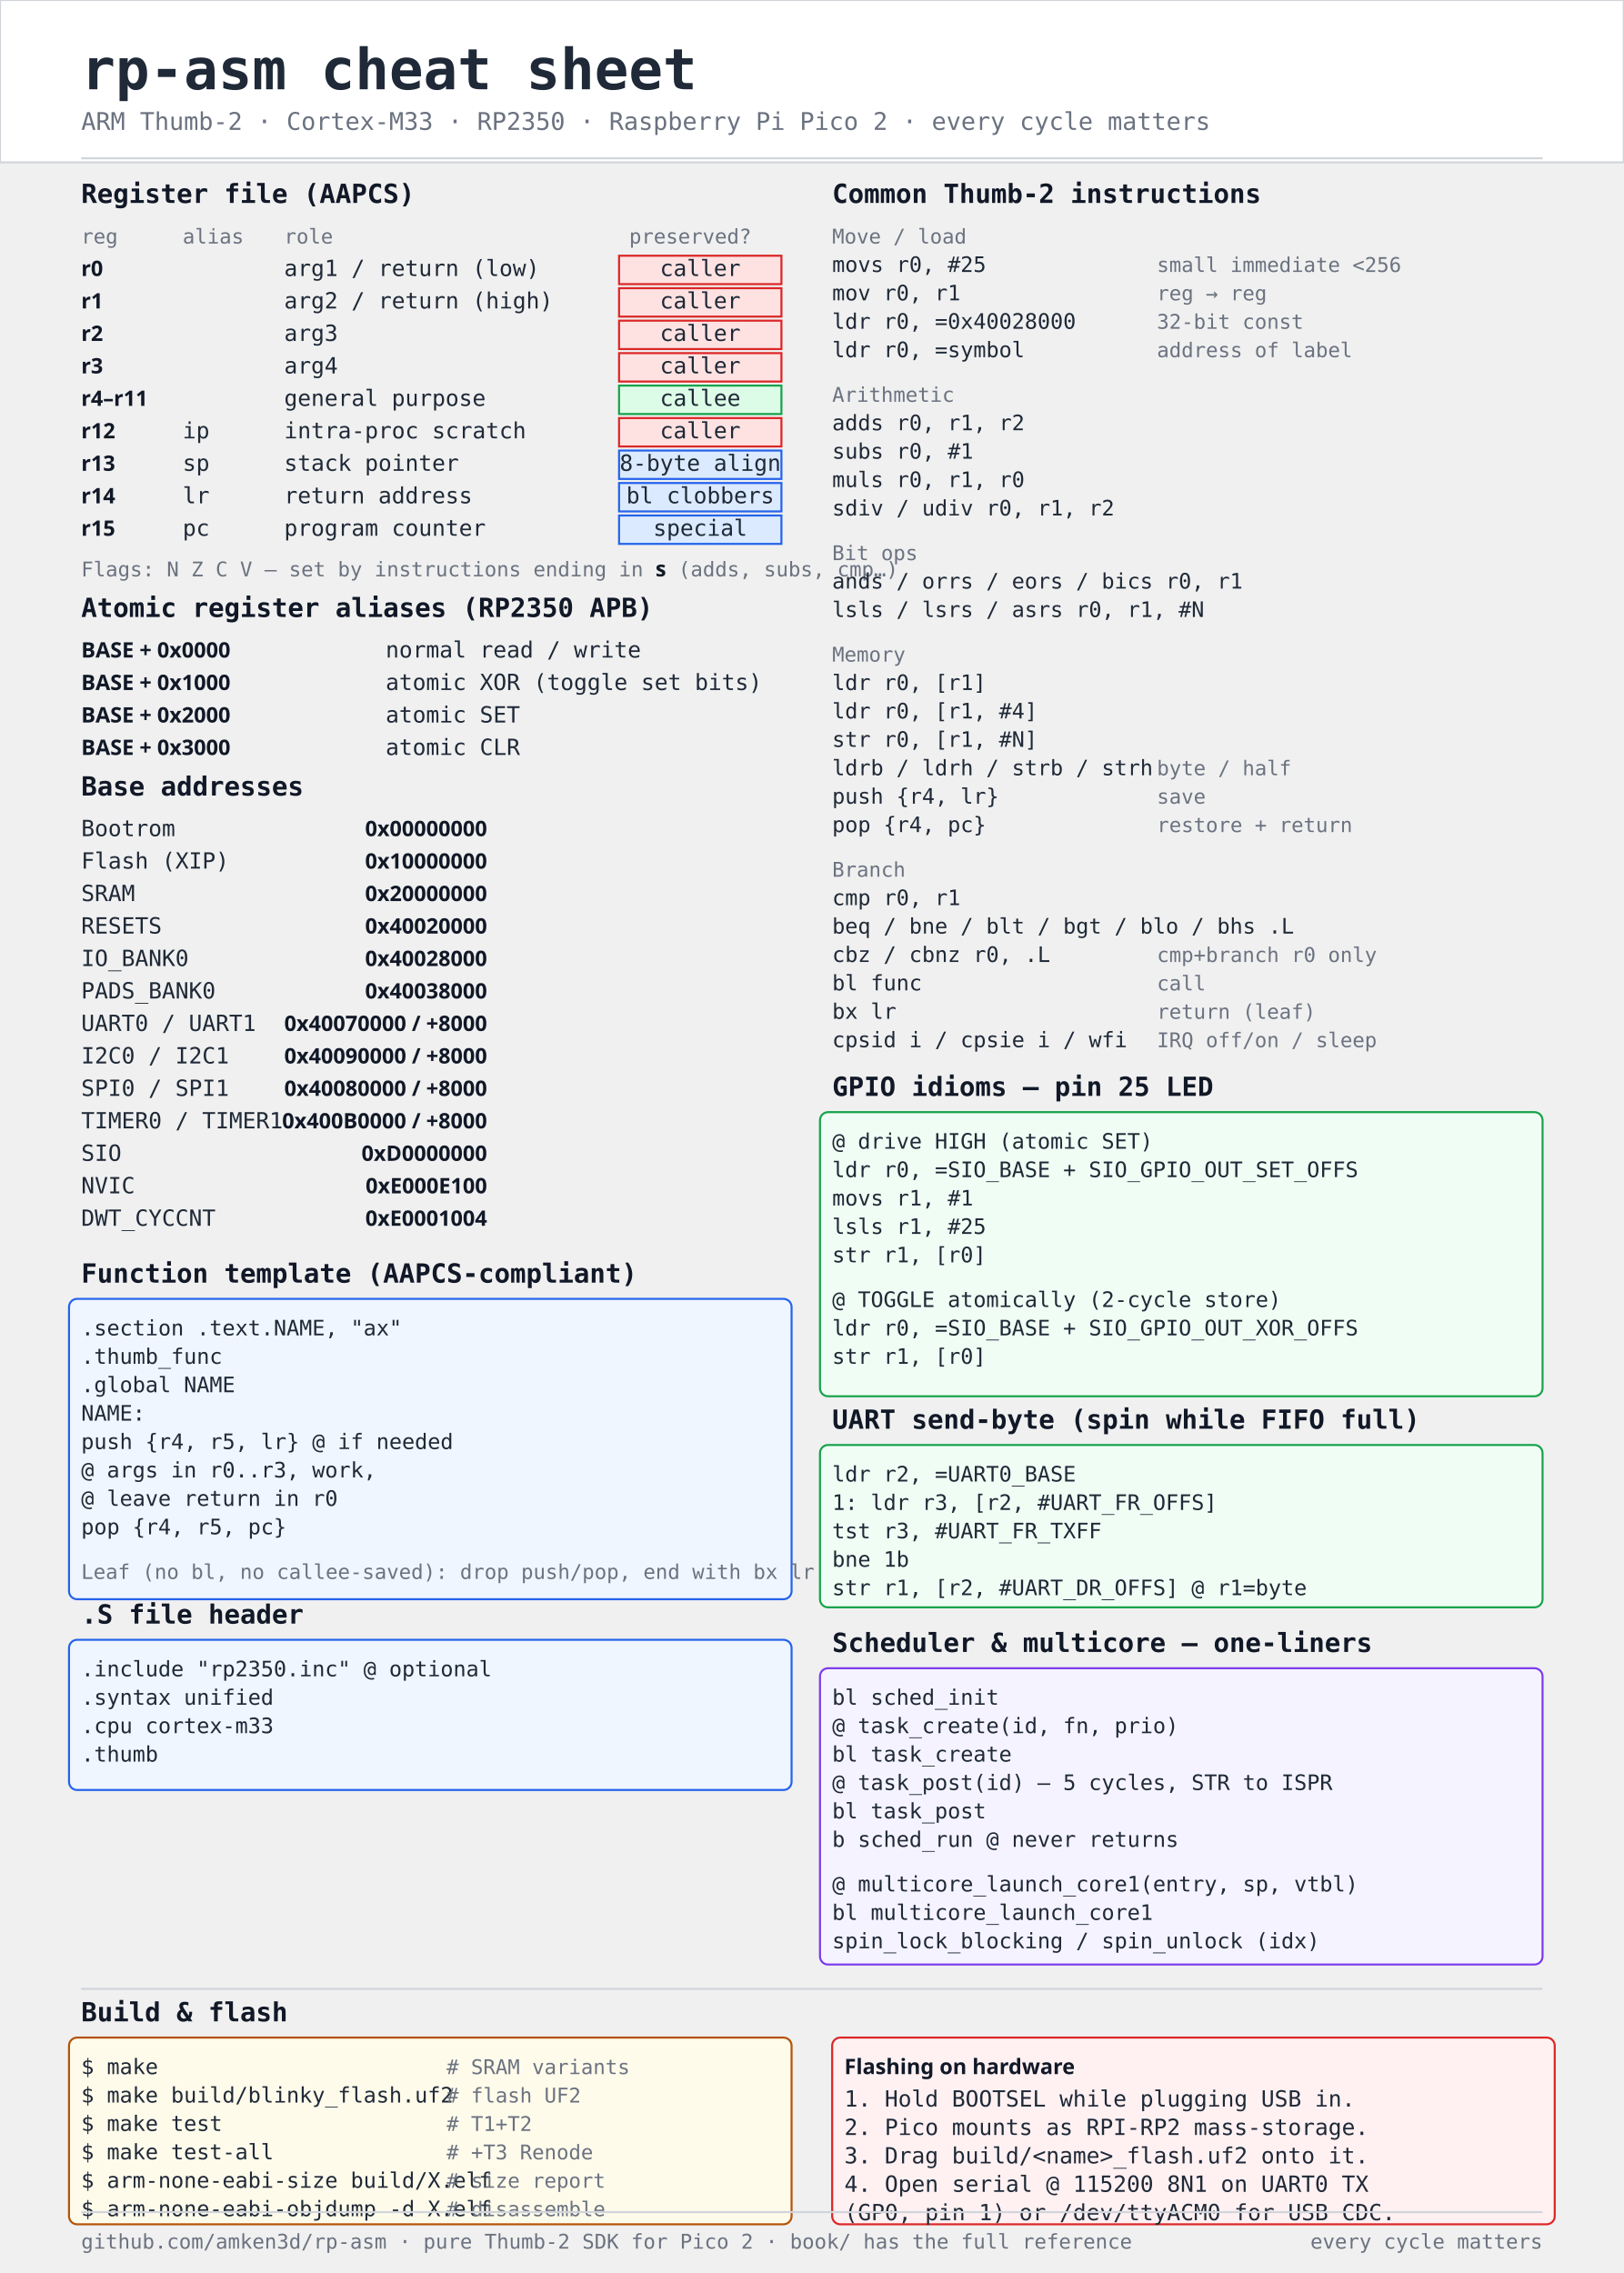
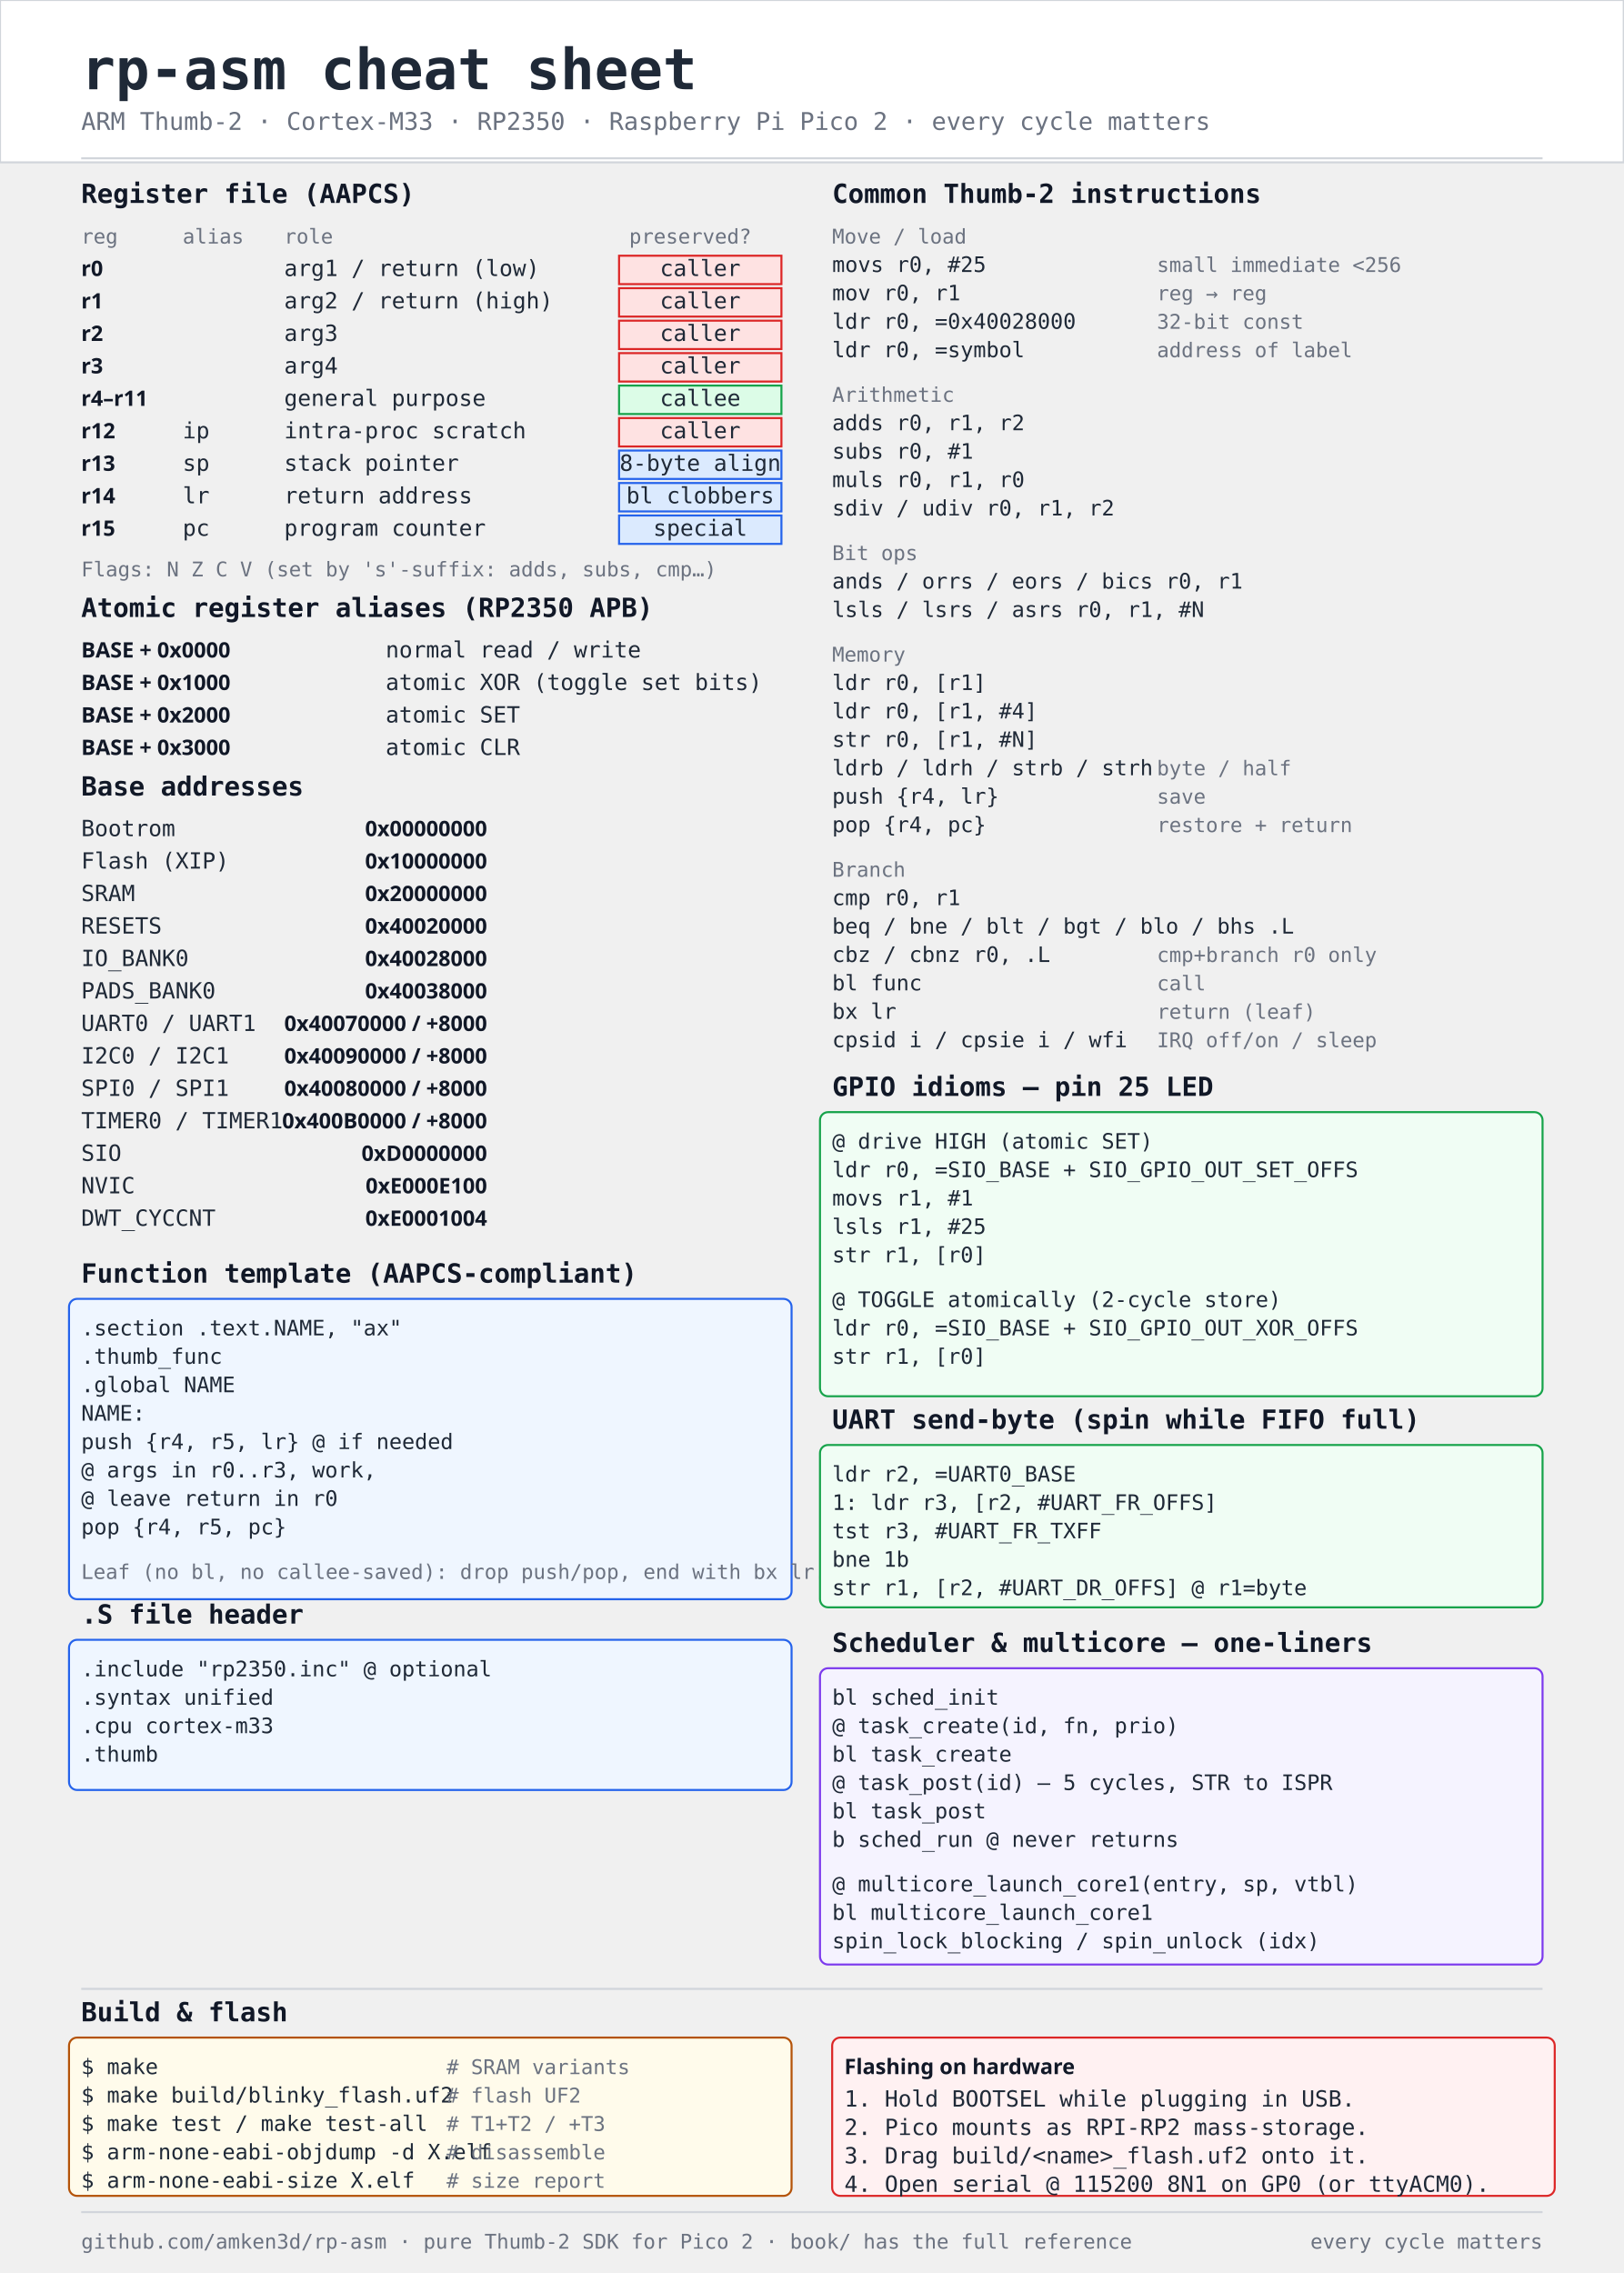
<svg xmlns="http://www.w3.org/2000/svg" viewBox="0 0 800 1120" font-family="ui-monospace, Menlo, Monaco, 'DejaVu Sans Mono', monospace" font-size="11">
  <style>
    text { fill: #1f2937; }
    .title-big   { font-size: 28px; font-weight: bold; }
    .subtitle    { font-size: 12px; fill: #6b7280; }
    .h           { font-size: 13px; font-weight: bold; fill: #111827; }
    .lab         { font-size: 11px; }
    .code        { font-size: 10.5px; font-family: ui-monospace, Menlo, monospace; }
    .codek       { font-size: 10.5px; font-family: ui-monospace; font-weight: bold; fill: #111827; }
    .note        { font-size: 10px; fill: #6b7280; }
    .footer      { font-size: 10px; fill: #6b7280; }

    .panel       { fill: #ffffff; stroke: #d1d5db; }
    .panel-blue  { fill: #eff6ff; stroke: #2563eb; }
    .panel-green { fill: #f0fdf4; stroke: #16a34a; }
    .panel-amber { fill: #fffbeb; stroke: #b45309; }
    .panel-violet{ fill: #f5f3ff; stroke: #7c3aed; }
    .panel-rose  { fill: #fff1f2; stroke: #dc2626; }

    .pres-caller { fill: #fee2e2; stroke: #dc2626; }
    .pres-callee { fill: #dcfce7; stroke: #16a34a; }
    .pres-spec   { fill: #dbeafe; stroke: #2563eb; }

    .divider     { stroke: #d1d5db; stroke-width: 1; }

    @media (prefers-color-scheme: dark) {
      text         { fill: #e5e7eb; }
      .subtitle    { fill: #9ca3af; }
      .h           { fill: #f3f4f6; }
      .codek       { fill: #f3f4f6; }
      .note        { fill: #9ca3af; }
      .footer      { fill: #9ca3af; }
      .panel       { fill: #0d1117; stroke: #374151; }
      .panel-blue  { fill: #0c1a2e; stroke: #2563eb; }
      .panel-green { fill: #06170c; stroke: #16a34a; }
      .panel-amber { fill: #1a1305; stroke: #b45309; }
      .panel-violet{ fill: #14091e; stroke: #7c3aed; }
      .panel-rose  { fill: #1a0707; stroke: #dc2626; }
      .pres-caller { fill: #7f1d1d; stroke: #dc2626; }
      .pres-callee { fill: #14532d; stroke: #16a34a; }
      .pres-spec   { fill: #1e3a8a; stroke: #2563eb; }
      .divider     { stroke: #374151; }
    }
  </style>
  <rect x="0" y="0" width="800" height="80" class="panel" stroke="none" />
  <text x="40" y="44" class="title-big">rp-asm cheat sheet</text>
  <text x="40" y="64" class="subtitle">ARM Thumb-2 · Cortex-M33 · RP2350 · Raspberry Pi Pico 2 · every cycle matters</text>
  <line x1="40" y1="78" x2="760" y2="78" class="divider" />
  <g transform="translate(40, 100)">
    <text x="0" y="0" class="h">Register file (AAPCS)</text>
    <text x="0" y="20" class="note">reg</text>
    <text x="50" y="20" class="note">alias</text>
    <text x="100" y="20" class="note">role</text>
    <text x="270" y="20" class="note">preserved?</text>
    <rect x="265" y="26" width="80" height="14" class="pres-caller" />
    <text x="0" y="36" class="codek">r0</text>
    <text x="100" y="36" class="lab">arg1 / return (low)</text>
    <text x="305" y="36" text-anchor="middle" class="lab">caller</text>
    <rect x="265" y="42" width="80" height="14" class="pres-caller" />
    <text x="0" y="52" class="codek">r1</text>
    <text x="100" y="52" class="lab">arg2 / return (high)</text>
    <text x="305" y="52" text-anchor="middle" class="lab">caller</text>
    <rect x="265" y="58" width="80" height="14" class="pres-caller" />
    <text x="0" y="68" class="codek">r2</text>
    <text x="100" y="68" class="lab">arg3</text>
    <text x="305" y="68" text-anchor="middle" class="lab">caller</text>
    <rect x="265" y="74" width="80" height="14" class="pres-caller" />
    <text x="0" y="84" class="codek">r3</text>
    <text x="100" y="84" class="lab">arg4</text>
    <text x="305" y="84" text-anchor="middle" class="lab">caller</text>
    <rect x="265" y="90" width="80" height="14" class="pres-callee" />
    <text x="0" y="100" class="codek">r4–r11</text>
    <text x="100" y="100" class="lab">general purpose</text>
    <text x="305" y="100" text-anchor="middle" class="lab">callee</text>
    <rect x="265" y="106" width="80" height="14" class="pres-caller" />
    <text x="0" y="116" class="codek">r12</text>
    <text x="50" y="116" class="lab">ip</text>
    <text x="100" y="116" class="lab">intra-proc scratch</text>
    <text x="305" y="116" text-anchor="middle" class="lab">caller</text>
    <rect x="265" y="122" width="80" height="14" class="pres-spec" />
    <text x="0" y="132" class="codek">r13</text>
    <text x="50" y="132" class="lab">sp</text>
    <text x="100" y="132" class="lab">stack pointer</text>
    <text x="305" y="132" text-anchor="middle" class="lab">8-byte align</text>
    <rect x="265" y="138" width="80" height="14" class="pres-spec" />
    <text x="0" y="148" class="codek">r14</text>
    <text x="50" y="148" class="lab">lr</text>
    <text x="100" y="148" class="lab">return address</text>
    <text x="305" y="148" text-anchor="middle" class="lab">bl clobbers</text>
    <rect x="265" y="154" width="80" height="14" class="pres-spec" />
    <text x="0" y="164" class="codek">r15</text>
    <text x="50" y="164" class="lab">pc</text>
    <text x="100" y="164" class="lab">program counter</text>
    <text x="305" y="164" text-anchor="middle" class="lab">special</text>
-     <text x="0" y="184" class="note">Flags: N Z C V — set by instructions ending in <tspan class="codek">s</tspan> (adds, subs, cmp…)</text>
+     <text x="0" y="184" class="note">Flags: N Z C V (set by 's'-suffix: adds, subs, cmp…)</text>
  </g>
  <g transform="translate(40, 304)">
    <text x="0" y="0" class="h">Atomic register aliases (RP2350 APB)</text>
    <text x="0" y="20" class="codek">BASE + 0x0000</text>
    <text x="150" y="20" class="lab">normal read / write</text>
    <text x="0" y="36" class="codek">BASE + 0x1000</text>
    <text x="150" y="36" class="lab">atomic XOR (toggle set bits)</text>
    <text x="0" y="52" class="codek">BASE + 0x2000</text>
    <text x="150" y="52" class="lab">atomic SET</text>
    <text x="0" y="68" class="codek">BASE + 0x3000</text>
    <text x="150" y="68" class="lab">atomic CLR</text>
  </g>
  <g transform="translate(40, 392)">
    <text x="0" y="0" class="h">Base addresses</text>
    <text x="0" y="20" class="lab">Bootrom</text>
    <text x="200" y="20" text-anchor="end" class="codek">0x00000000</text>
    <text x="0" y="36" class="lab">Flash (XIP)</text>
    <text x="200" y="36" text-anchor="end" class="codek">0x10000000</text>
    <text x="0" y="52" class="lab">SRAM</text>
    <text x="200" y="52" text-anchor="end" class="codek">0x20000000</text>
    <text x="0" y="68" class="lab">RESETS</text>
    <text x="200" y="68" text-anchor="end" class="codek">0x40020000</text>
    <text x="0" y="84" class="lab">IO_BANK0</text>
    <text x="200" y="84" text-anchor="end" class="codek">0x40028000</text>
    <text x="0" y="100" class="lab">PADS_BANK0</text>
    <text x="200" y="100" text-anchor="end" class="codek">0x40038000</text>
    <text x="0" y="116" class="lab">UART0 / UART1</text>
    <text x="200" y="116" text-anchor="end" class="codek">0x40070000 / +8000</text>
    <text x="0" y="132" class="lab">I2C0 / I2C1</text>
    <text x="200" y="132" text-anchor="end" class="codek">0x40090000 / +8000</text>
    <text x="0" y="148" class="lab">SPI0 / SPI1</text>
    <text x="200" y="148" text-anchor="end" class="codek">0x40080000 / +8000</text>
    <text x="0" y="164" class="lab">TIMER0 / TIMER1</text>
    <text x="200" y="164" text-anchor="end" class="codek">0x400B0000 / +8000</text>
    <text x="0" y="180" class="lab">SIO</text>
    <text x="200" y="180" text-anchor="end" class="codek">0xD0000000</text>
    <text x="0" y="196" class="lab">NVIC</text>
    <text x="200" y="196" text-anchor="end" class="codek">0xE000E100</text>
    <text x="0" y="212" class="lab">DWT_CYCCNT</text>
    <text x="200" y="212" text-anchor="end" class="codek">0xE0001004</text>
  </g>
  <g transform="translate(40, 632)">
    <text x="0" y="0" class="h">Function template (AAPCS-compliant)</text>
    <rect x="-6" y="8" width="356" height="148" rx="4" class="panel-blue" />
    <text x="0" y="26" class="code">    .section .text.NAME, "ax"</text>
    <text x="0" y="40" class="code">    .thumb_func</text>
    <text x="0" y="54" class="code">    .global  NAME</text>
    <text x="0" y="68" class="code">NAME:</text>
    <text x="0" y="82" class="code">    push    {r4, r5, lr}        @ if needed</text>
    <text x="0" y="96" class="code">    @ args in r0..r3, work,</text>
    <text x="0" y="110" class="code">    @ leave return in r0</text>
    <text x="0" y="124" class="code">    pop     {r4, r5, pc}</text>
    <text x="0" y="146" class="note">Leaf (no bl, no callee-saved): drop push/pop, end with bx lr.</text>
  </g>
  <g transform="translate(40, 800)">
    <text x="0" y="0" class="h">.S file header</text>
    <rect x="-6" y="8" width="356" height="74" rx="4" class="panel-blue" />
    <text x="0" y="26" class="code">    .include "rp2350.inc"    @ optional</text>
    <text x="0" y="40" class="code">    .syntax unified</text>
    <text x="0" y="54" class="code">    .cpu    cortex-m33</text>
    <text x="0" y="68" class="code">    .thumb</text>
  </g>
  <g transform="translate(410, 100)">
    <text x="0" y="0" class="h">Common Thumb-2 instructions</text>
    <text x="0" y="20" class="note">Move / load</text>
    <text x="0" y="34" class="code">movs    r0, #25         </text>
    <text x="160" y="34" class="note">small immediate &lt;256</text>
    <text x="0" y="48" class="code">mov     r0, r1          </text>
    <text x="160" y="48" class="note">reg → reg</text>
    <text x="0" y="62" class="code">ldr     r0, =0x40028000 </text>
    <text x="160" y="62" class="note">32-bit const</text>
    <text x="0" y="76" class="code">ldr     r0, =symbol     </text>
    <text x="160" y="76" class="note">address of label</text>
    <text x="0" y="98" class="note">Arithmetic</text>
    <text x="0" y="112" class="code">adds    r0, r1, r2</text>
    <text x="0" y="126" class="code">subs    r0, #1</text>
    <text x="0" y="140" class="code">muls    r0, r1, r0</text>
    <text x="0" y="154" class="code">sdiv / udiv  r0, r1, r2</text>
    <text x="0" y="176" class="note">Bit ops</text>
    <text x="0" y="190" class="code">ands / orrs / eors / bics  r0, r1</text>
    <text x="0" y="204" class="code">lsls / lsrs / asrs  r0, r1, #N</text>
    <text x="0" y="226" class="note">Memory</text>
    <text x="0" y="240" class="code">ldr     r0, [r1]</text>
    <text x="0" y="254" class="code">ldr     r0, [r1, #4]</text>
    <text x="0" y="268" class="code">str     r0, [r1, #N]</text>
    <text x="0" y="282" class="code">ldrb / ldrh / strb / strh   </text>
    <text x="160" y="282" class="note">byte / half</text>
    <text x="0" y="296" class="code">push    {r4, lr}        </text>
    <text x="160" y="296" class="note">save</text>
    <text x="0" y="310" class="code">pop     {r4, pc}        </text>
    <text x="160" y="310" class="note">restore + return</text>
    <text x="0" y="332" class="note">Branch</text>
    <text x="0" y="346" class="code">cmp     r0, r1</text>
    <text x="0" y="360" class="code">beq / bne / blt / bgt / blo / bhs .L</text>
    <text x="0" y="374" class="code">cbz / cbnz  r0, .L      </text>
    <text x="160" y="374" class="note">cmp+branch r0 only</text>
    <text x="0" y="388" class="code">bl      func            </text>
    <text x="160" y="388" class="note">call</text>
    <text x="0" y="402" class="code">bx      lr              </text>
    <text x="160" y="402" class="note">return (leaf)</text>
    <text x="0" y="416" class="code">cpsid i / cpsie i / wfi </text>
    <text x="160" y="416" class="note">IRQ off/on / sleep</text>
  </g>
  <g transform="translate(410, 540)">
    <text x="0" y="0" class="h">GPIO idioms — pin 25 LED</text>
    <rect x="-6" y="8" width="356" height="140" rx="4" class="panel-green" />
    <text x="0" y="26" class="code">@ drive HIGH (atomic SET)</text>
    <text x="0" y="40" class="code">ldr   r0, =SIO_BASE + SIO_GPIO_OUT_SET_OFFS</text>
    <text x="0" y="54" class="code">movs  r1, #1</text>
    <text x="0" y="68" class="code">lsls  r1, #25</text>
    <text x="0" y="82" class="code">str   r1, [r0]</text>
    <text x="0" y="104" class="code">@ TOGGLE atomically (2-cycle store)</text>
    <text x="0" y="118" class="code">ldr   r0, =SIO_BASE + SIO_GPIO_OUT_XOR_OFFS</text>
    <text x="0" y="132" class="code">str   r1, [r0]</text>
  </g>
  <g transform="translate(410, 704)">
    <text x="0" y="0" class="h">UART send-byte (spin while FIFO full)</text>
    <rect x="-6" y="8" width="356" height="80" rx="4" class="panel-green" />
    <text x="0" y="26" class="code">    ldr   r2, =UART0_BASE</text>
    <text x="0" y="40" class="code">1:  ldr   r3, [r2, #UART_FR_OFFS]</text>
    <text x="0" y="54" class="code">    tst   r3, #UART_FR_TXFF</text>
    <text x="0" y="68" class="code">    bne   1b</text>
    <text x="0" y="82" class="code">    str   r1, [r2, #UART_DR_OFFS]   @ r1=byte</text>
  </g>
  <g transform="translate(410, 814)">
    <text x="0" y="0" class="h">Scheduler &amp; multicore — one-liners</text>
    <rect x="-6" y="8" width="356" height="146" rx="4" class="panel-violet" />
    <text x="0" y="26" class="code">bl      sched_init</text>
    <text x="0" y="40" class="code">@ task_create(id, fn, prio)</text>
    <text x="0" y="54" class="code">bl      task_create</text>
    <text x="0" y="68" class="code">@ task_post(id) — 5 cycles, STR to ISPR</text>
    <text x="0" y="82" class="code">bl      task_post</text>
    <text x="0" y="96" class="code">b       sched_run     @ never returns</text>
    <text x="0" y="118" class="code">@ multicore_launch_core1(entry, sp, vtbl)</text>
    <text x="0" y="132" class="code">bl      multicore_launch_core1</text>
    <text x="0" y="146" class="code">spin_lock_blocking / spin_unlock  (idx)</text>
  </g>
  <g transform="translate(40, 990)">
    <line x1="0" y1="-10" x2="720" y2="-10" class="divider" />
    <text x="0" y="6" class="h">Build &amp; flash</text>
-     <rect x="-6" y="14" width="356" height="92" rx="4" class="panel-amber" />
+     <rect x="-6" y="14" width="356" height="78" rx="4" class="panel-amber" />
    <text x="0" y="32" class="code">$ make                          </text>
    <text x="180" y="32" class="note"># SRAM variants</text>
    <text x="0" y="46" class="code">$ make build/blinky_flash.uf2   </text>
    <text x="180" y="46" class="note"># flash UF2</text>
-     <text x="0" y="60" class="code">$ make test                     </text>
-     <text x="180" y="60" class="note"># T1+T2</text>
-     <text x="0" y="74" class="code">$ make test-all                 </text>
-     <text x="180" y="74" class="note"># +T3 Renode</text>
-     <text x="0" y="88" class="code">$ arm-none-eabi-size build/X.elf</text>
+     <text x="0" y="60" class="code">$ make test / make test-all     </text>
+     <text x="180" y="60" class="note"># T1+T2 / +T3</text>
+     <text x="0" y="74" class="code">$ arm-none-eabi-objdump -d X.elf</text>
+     <text x="180" y="74" class="note"># disassemble</text>
+     <text x="0" y="88" class="code">$ arm-none-eabi-size    X.elf   </text>
    <text x="180" y="88" class="note"># size report</text>
-     <text x="0" y="102" class="code">$ arm-none-eabi-objdump -d X.elf</text>
-     <text x="180" y="102" class="note"># disassemble</text>
-     <rect x="370" y="14" width="356" height="92" rx="4" class="panel-rose" />
+     <rect x="370" y="14" width="356" height="78" rx="4" class="panel-rose" />
    <text x="376" y="32" class="codek">Flashing on hardware</text>
-     <text x="376" y="48" class="lab">1. Hold BOOTSEL while plugging USB in.</text>
+     <text x="376" y="48" class="lab">1. Hold BOOTSEL while plugging in USB.</text>
    <text x="376" y="62" class="lab">2. Pico mounts as RPI-RP2 mass-storage.</text>
    <text x="376" y="76" class="lab">3. Drag build/&lt;name&gt;_flash.uf2 onto it.</text>
-     <text x="376" y="90" class="lab">4. Open serial @ 115200 8N1 on UART0 TX</text>
-     <text x="376" y="104" class="lab">   (GP0, pin 1) or /dev/ttyACM0 for USB CDC.</text>
+     <text x="376" y="90" class="lab">4. Open serial @ 115200 8N1 on GP0 (or ttyACM0).</text>
  </g>
  <line x1="40" y1="1090" x2="760" y2="1090" class="divider" />
  <text x="40" y="1108" class="footer">github.com/amken3d/rp-asm · pure Thumb-2 SDK for Pico 2 · book/ has the full reference</text>
  <text x="760" y="1108" text-anchor="end" class="footer">every cycle matters</text>
</svg>
